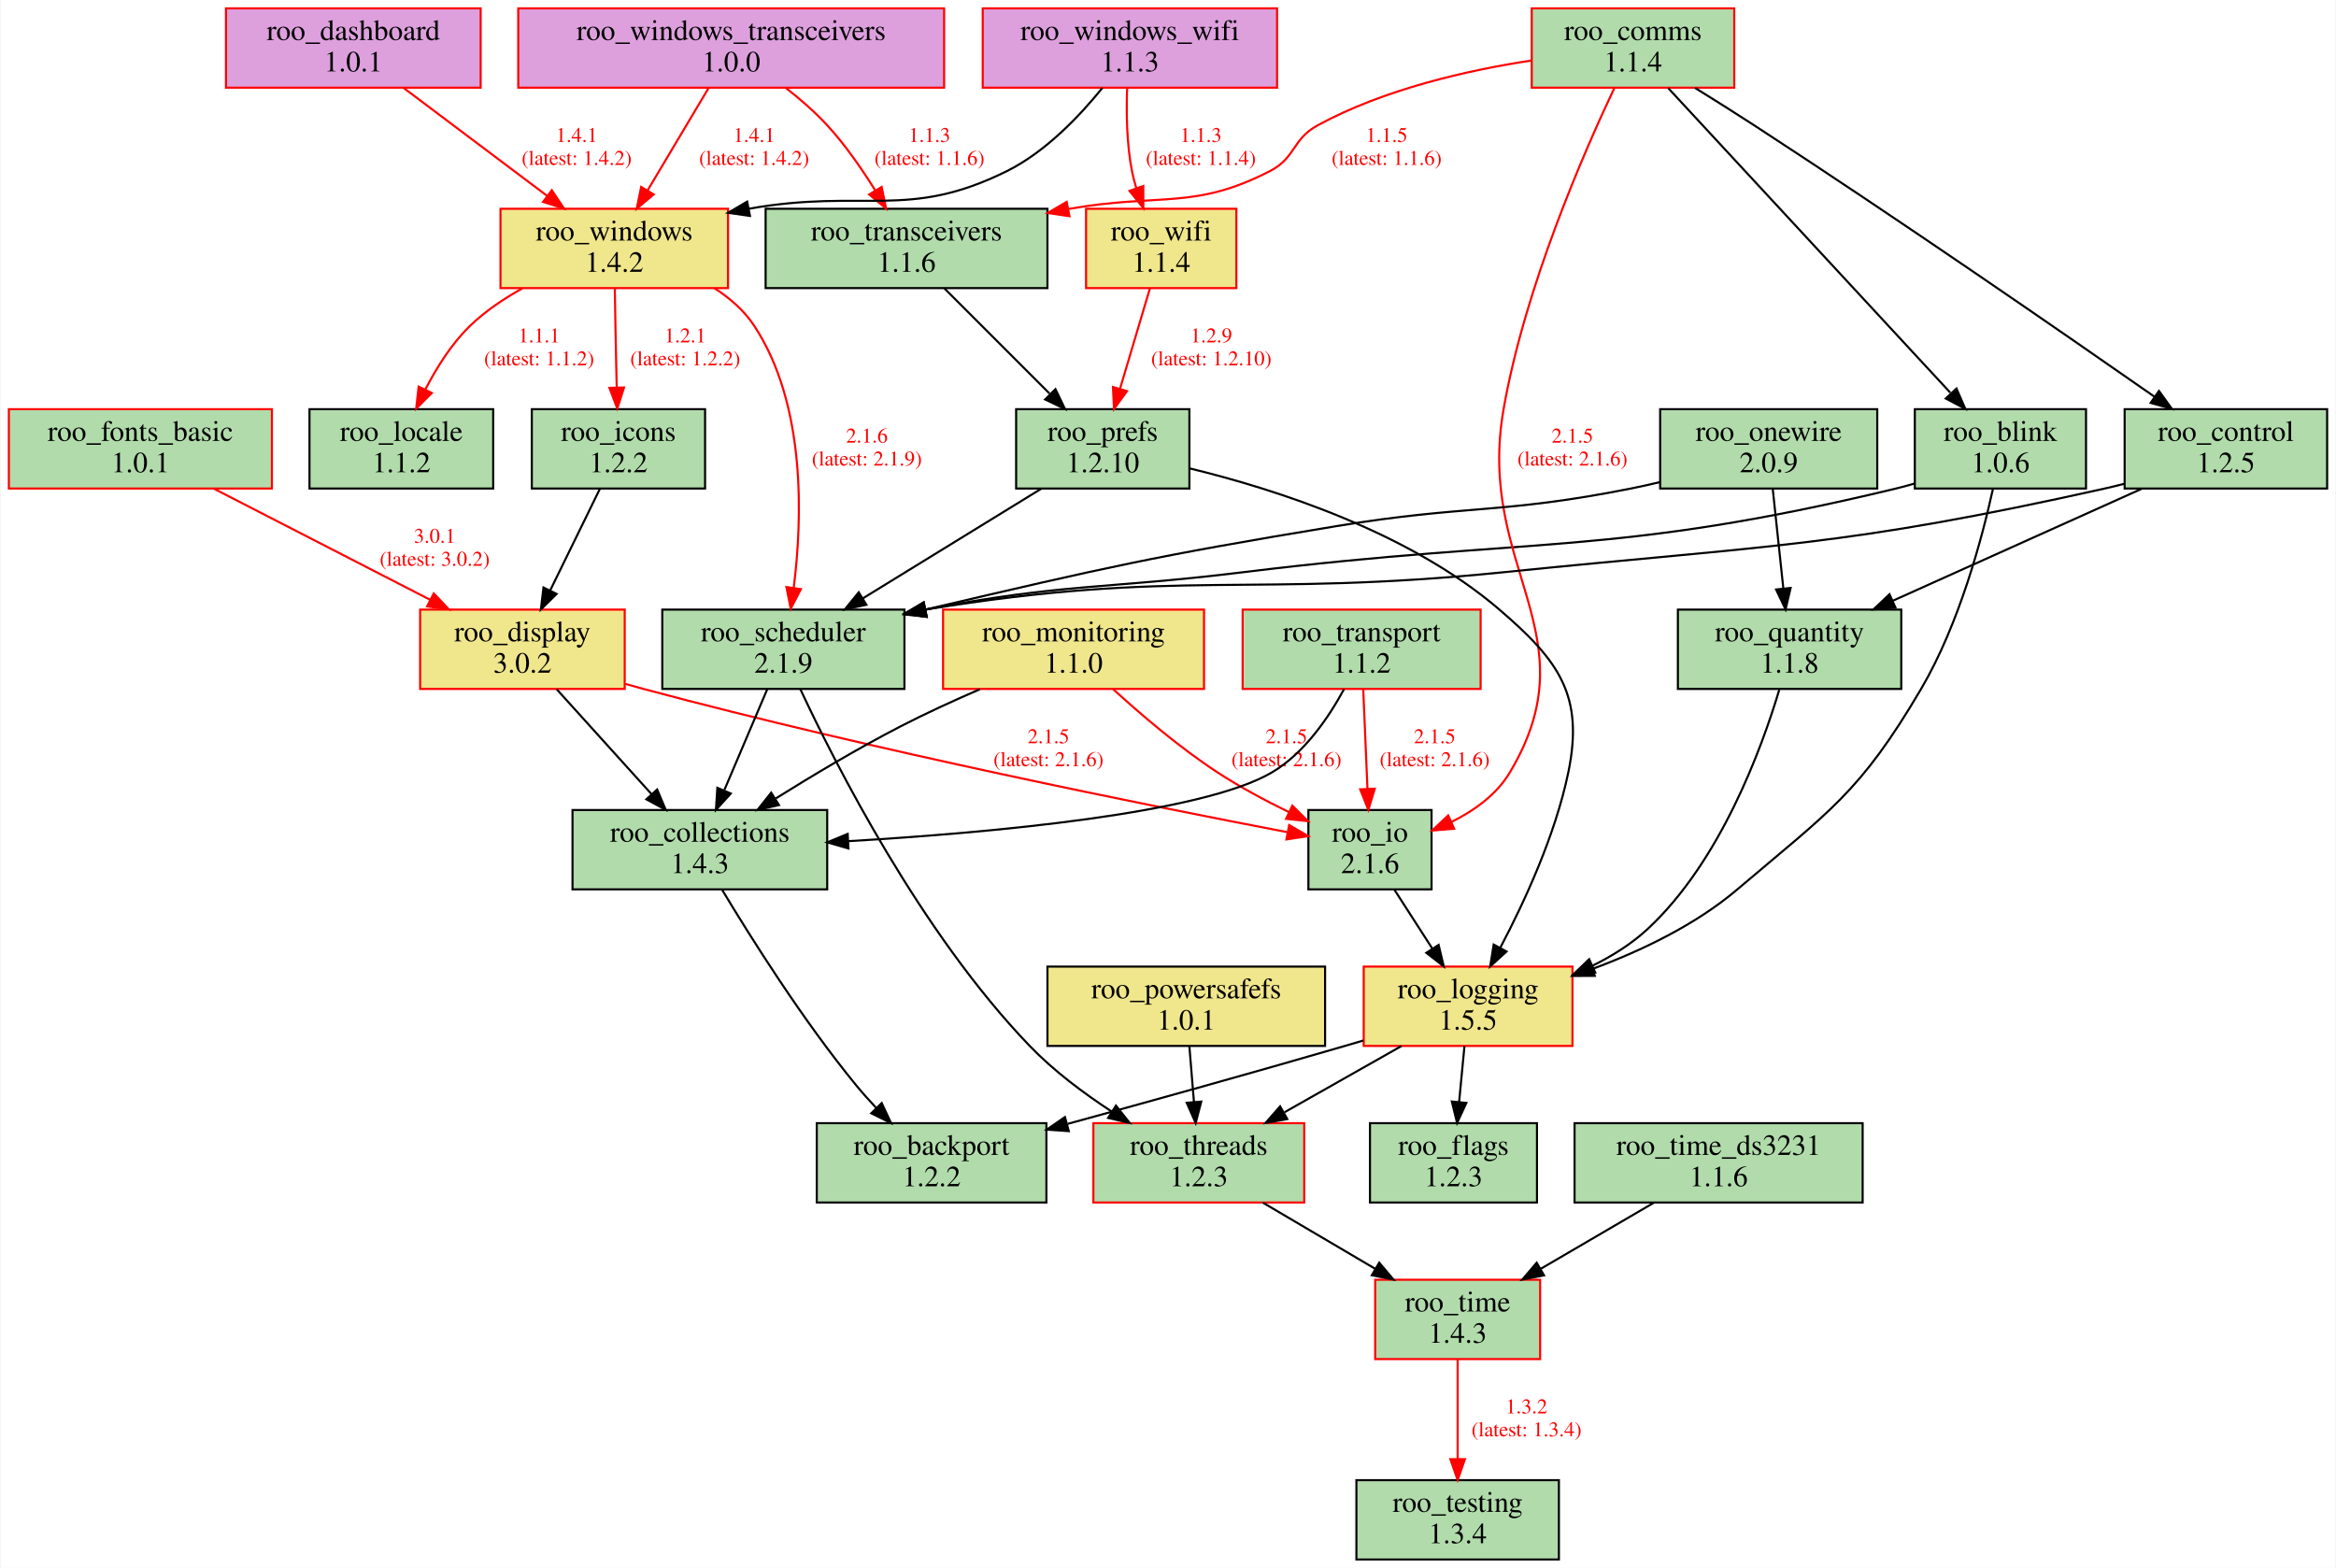
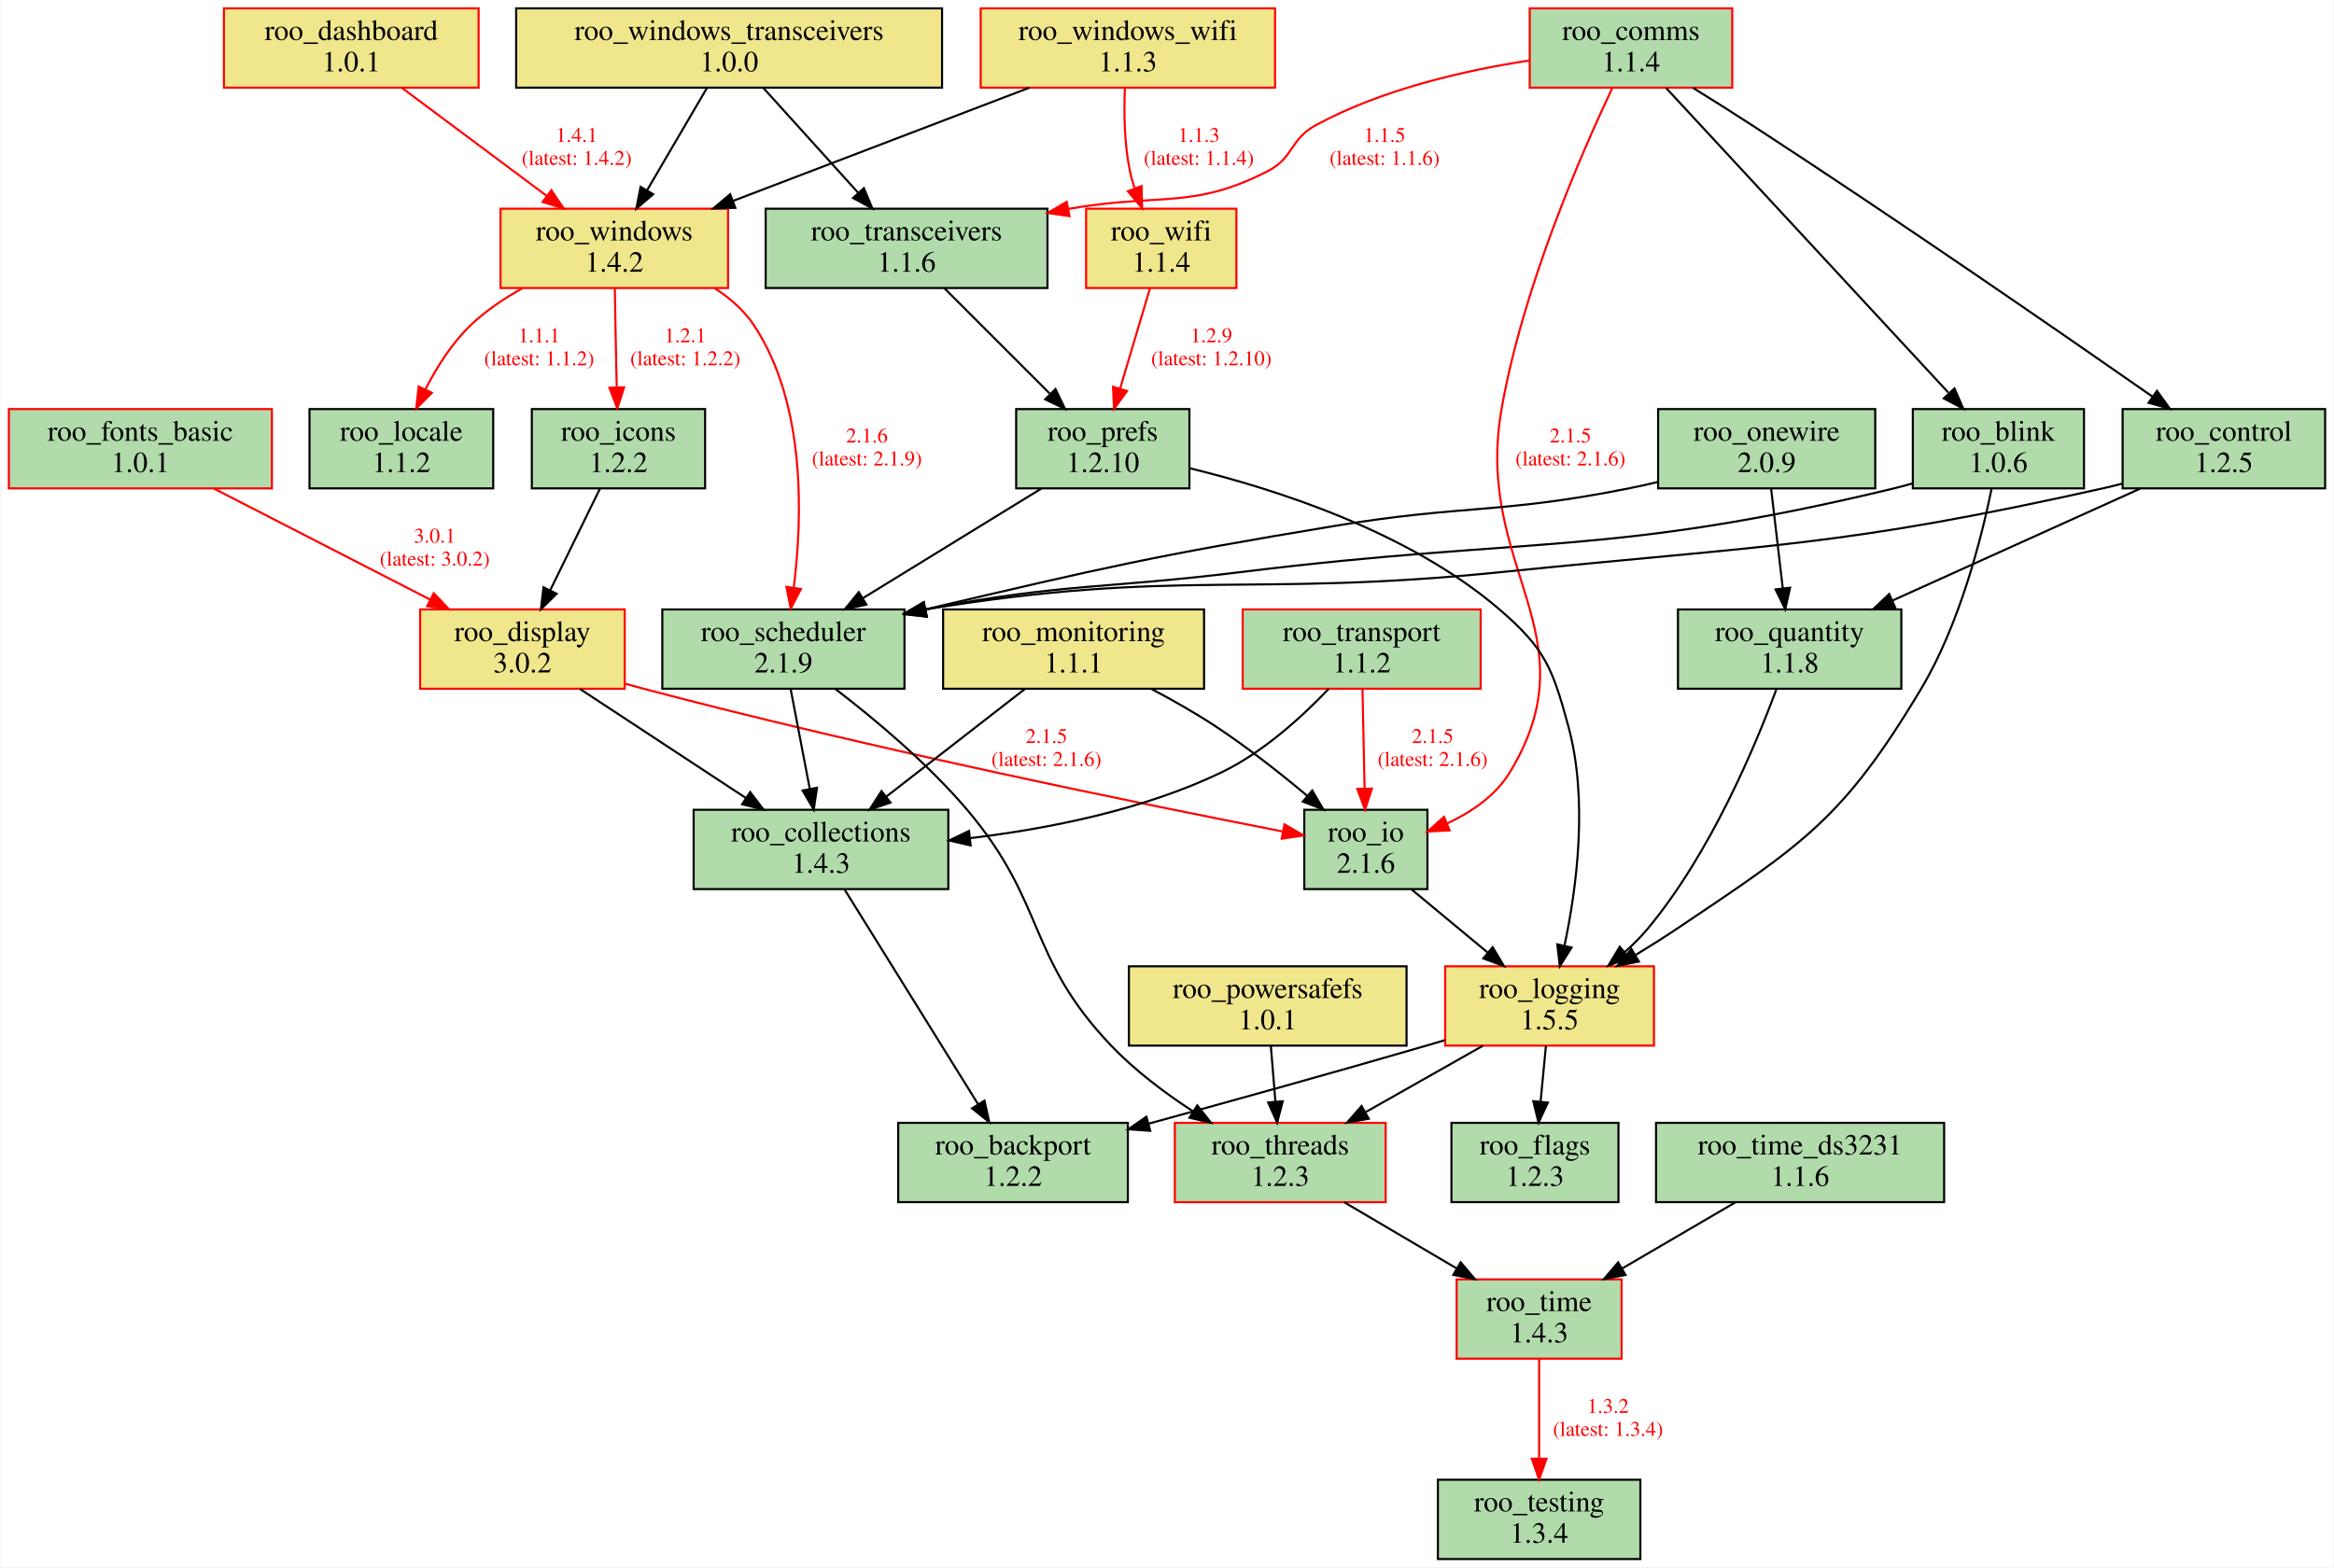
- <svg xmlns="http://www.w3.org/2000/svg" width="1119pt" height="751pt" viewBox="0.00 0.00 1118.50 751.00">
+ <svg xmlns="http://www.w3.org/2000/svg" width="1118pt" height="751pt" viewBox="0.00 0.00 1117.50 751.00">
  <g id="graph0" class="graph" transform="scale(1 1) rotate(0) translate(4 747)">
-     <polygon fill="white" stroke="transparent" points="-4,4 -4,-747 1114.5,-747 1114.5,4 -4,4" />
+     <polygon fill="white" stroke="transparent" points="-4,4 -4,-747 1113.5,-747 1113.5,4 -4,4" />
    <g id="node1" class="node">
-       <polygon fill="#b1dbab" stroke="black" points="497,-209 387,-209 387,-171 497,-171 497,-209" />
-       <text text-anchor="middle" x="442" y="-193.8" font-family="Times,serif" font-size="14.00">roo_backport</text>
-       <text text-anchor="middle" x="442" y="-178.8" font-family="Times,serif" font-size="14.00">1.2.2</text>
+       <polygon fill="#b1dbab" stroke="black" points="536,-209 426,-209 426,-171 536,-171 536,-209" />
+       <text text-anchor="middle" x="481" y="-193.8" font-family="Times,serif" font-size="14.00">roo_backport</text>
+       <text text-anchor="middle" x="481" y="-178.8" font-family="Times,serif" font-size="14.00">1.2.2</text>
    </g>
    <g id="node2" class="node">
-       <polygon fill="#b1dbab" stroke="black" points="995,-551 913,-551 913,-513 995,-513 995,-551" />
-       <text text-anchor="middle" x="954" y="-535.8" font-family="Times,serif" font-size="14.00">roo_blink</text>
-       <text text-anchor="middle" x="954" y="-520.8" font-family="Times,serif" font-size="14.00">1.0.6</text>
+       <polygon fill="#b1dbab" stroke="black" points="994,-551 912,-551 912,-513 994,-513 994,-551" />
+       <text text-anchor="middle" x="953" y="-535.8" font-family="Times,serif" font-size="14.00">roo_blink</text>
+       <text text-anchor="middle" x="953" y="-520.8" font-family="Times,serif" font-size="14.00">1.0.6</text>
    </g>
    <g id="node13" class="node">
-       <polygon fill="khaki" stroke="red" points="749,-284 649,-284 649,-246 749,-246 749,-284" />
-       <text text-anchor="middle" x="699" y="-268.8" font-family="Times,serif" font-size="14.00">roo_logging</text>
-       <text text-anchor="middle" x="699" y="-253.8" font-family="Times,serif" font-size="14.00">1.5.5</text>
+       <polygon fill="khaki" stroke="red" points="788,-284 688,-284 688,-246 788,-246 788,-284" />
+       <text text-anchor="middle" x="738" y="-268.8" font-family="Times,serif" font-size="14.00">roo_logging</text>
+       <text text-anchor="middle" x="738" y="-253.8" font-family="Times,serif" font-size="14.00">1.5.5</text>
    </g>
    <g id="edge1" class="edge">
-       <path fill="none" stroke="black" d="M950.38,-512.63C945.22,-489.23 934.3,-448.11 916,-417 886.65,-367.11 872.1,-358.48 828,-321 808.03,-304.02 782.04,-291.6 758.62,-282.9" />
-       <polygon fill="black" stroke="black" points="759.71,-279.57 749.11,-279.51 757.36,-286.17 759.71,-279.57" />
+       <path fill="none" stroke="black" d="M949.76,-512.97C945,-489.57 934.58,-448.07 916,-417 878.58,-354.42 859.53,-342.66 799,-302 792.75,-297.8 786.01,-293.56 779.36,-289.52" />
+       <polygon fill="black" stroke="black" points="780.79,-286.3 770.41,-284.18 777.2,-292.31 780.79,-286.3" />
    </g>
    <g id="node19" class="node">
      <polygon fill="#b1dbab" stroke="black" points="429,-455 313,-455 313,-417 429,-417 429,-455" />
      <text text-anchor="middle" x="371" y="-439.8" font-family="Times,serif" font-size="14.00">roo_scheduler</text>
      <text text-anchor="middle" x="371" y="-424.8" font-family="Times,serif" font-size="14.00">2.1.9</text>
    </g>
    <g id="edge2" class="edge">
-       <path fill="none" stroke="black" d="M912.74,-515.36C909.8,-514.49 906.87,-513.69 904,-513 768.09,-480.24 730.76,-490.06 592,-473 524.04,-464.65 506.26,-467.79 439,-455 438.9,-454.98 438.8,-454.96 438.7,-454.94" />
+       <path fill="none" stroke="black" d="M911.74,-515.36C908.8,-514.49 905.87,-513.69 903,-513 767.09,-480.24 729.75,-490.11 591,-473 523.48,-464.67 505.82,-467.74 439,-455 438.9,-454.98 438.8,-454.96 438.7,-454.94" />
      <polygon fill="black" stroke="black" points="439.62,-451.56 429.11,-452.96 438.2,-458.41 439.62,-451.56" />
    </g>
    <g id="node3" class="node">
-       <polygon fill="#b1dbab" stroke="black" points="392,-359 270,-359 270,-321 392,-321 392,-359" />
-       <text text-anchor="middle" x="331" y="-343.8" font-family="Times,serif" font-size="14.00">roo_collections</text>
-       <text text-anchor="middle" x="331" y="-328.8" font-family="Times,serif" font-size="14.00">1.4.3</text>
+       <polygon fill="#b1dbab" stroke="black" points="450,-359 328,-359 328,-321 450,-321 450,-359" />
+       <text text-anchor="middle" x="389" y="-343.8" font-family="Times,serif" font-size="14.00">roo_collections</text>
+       <text text-anchor="middle" x="389" y="-328.8" font-family="Times,serif" font-size="14.00">1.4.3</text>
    </g>
    <g id="edge3" class="edge">
-       <path fill="none" stroke="black" d="M341.67,-320.78C355.38,-297.97 380.45,-258.1 406,-227 408.92,-223.45 412.14,-219.85 415.42,-216.38" />
-       <polygon fill="black" stroke="black" points="418.11,-218.63 422.59,-209.03 413.1,-213.74 418.11,-218.63" />
+       <path fill="none" stroke="black" d="M400.28,-320.85C416.28,-295.11 445.69,-247.81 464.24,-217.96" />
+       <polygon fill="black" stroke="black" points="467.32,-219.64 469.63,-209.3 461.37,-215.94 467.32,-219.64" />
    </g>
    <g id="node4" class="node">
-       <polygon fill="#b1dbab" stroke="red" points="826.5,-743 729.5,-743 729.5,-705 826.5,-705 826.5,-743" />
-       <text text-anchor="middle" x="778" y="-727.8" font-family="Times,serif" font-size="14.00">roo_comms</text>
-       <text text-anchor="middle" x="778" y="-712.8" font-family="Times,serif" font-size="14.00">1.1.4</text>
+       <polygon fill="#b1dbab" stroke="red" points="825.5,-743 728.5,-743 728.5,-705 825.5,-705 825.5,-743" />
+       <text text-anchor="middle" x="777" y="-727.8" font-family="Times,serif" font-size="14.00">roo_comms</text>
+       <text text-anchor="middle" x="777" y="-712.8" font-family="Times,serif" font-size="14.00">1.1.4</text>
    </g>
    <g id="edge4" class="edge">
-       <path fill="none" stroke="black" d="M794.88,-704.78C826.28,-670.88 893.79,-598 929.96,-558.95" />
-       <polygon fill="black" stroke="black" points="932.95,-560.88 937.18,-551.16 927.81,-556.12 932.95,-560.88" />
+       <path fill="none" stroke="black" d="M793.88,-704.78C825.28,-670.88 892.79,-598 928.96,-558.95" />
+       <polygon fill="black" stroke="black" points="931.95,-560.88 936.18,-551.16 926.81,-556.12 931.95,-560.88" />
    </g>
    <g id="node5" class="node">
-       <polygon fill="#b1dbab" stroke="black" points="1110.5,-551 1013.5,-551 1013.5,-513 1110.5,-513 1110.5,-551" />
-       <text text-anchor="middle" x="1062" y="-535.8" font-family="Times,serif" font-size="14.00">roo_control</text>
-       <text text-anchor="middle" x="1062" y="-520.8" font-family="Times,serif" font-size="14.00">1.2.5</text>
+       <polygon fill="#b1dbab" stroke="black" points="1109.5,-551 1012.5,-551 1012.5,-513 1109.5,-513 1109.5,-551" />
+       <text text-anchor="middle" x="1061" y="-535.8" font-family="Times,serif" font-size="14.00">roo_control</text>
+       <text text-anchor="middle" x="1061" y="-520.8" font-family="Times,serif" font-size="14.00">1.2.5</text>
    </g>
    <g id="edge5" class="edge">
-       <path fill="none" stroke="black" d="M807.66,-704.93C816.8,-699.27 826.86,-692.95 836,-687 904.84,-642.21 983.83,-587.64 1027.82,-556.96" />
-       <polygon fill="black" stroke="black" points="1029.95,-559.74 1036.14,-551.15 1025.94,-554 1029.95,-559.74" />
+       <path fill="none" stroke="black" d="M806.66,-704.93C815.8,-699.27 825.86,-692.95 835,-687 903.84,-642.21 982.83,-587.64 1026.82,-556.96" />
+       <polygon fill="black" stroke="black" points="1028.95,-559.74 1035.14,-551.15 1024.94,-554 1028.95,-559.74" />
    </g>
    <g id="node11" class="node">
-       <polygon fill="#b1dbab" stroke="black" points="681.5,-359 622.5,-359 622.5,-321 681.5,-321 681.5,-359" />
-       <text text-anchor="middle" x="652" y="-343.8" font-family="Times,serif" font-size="14.00">roo_io</text>
-       <text text-anchor="middle" x="652" y="-328.8" font-family="Times,serif" font-size="14.00">2.1.6</text>
+       <polygon fill="#b1dbab" stroke="black" points="679.5,-359 620.5,-359 620.5,-321 679.5,-321 679.5,-359" />
+       <text text-anchor="middle" x="650" y="-343.8" font-family="Times,serif" font-size="14.00">roo_io</text>
+       <text text-anchor="middle" x="650" y="-328.8" font-family="Times,serif" font-size="14.00">2.1.6</text>
    </g>
    <g id="edge6" class="edge">
-       <path fill="none" stroke="red" d="M769.14,-704.99C754.59,-674.3 726.22,-609.47 716,-551 702.69,-474.81 758.69,-443.38 719,-377 712.65,-366.37 701.96,-358.7 690.97,-353.25" />
-       <polygon fill="red" stroke="red" points="692.31,-350.02 681.75,-349.17 689.48,-356.42 692.31,-350.02" />
-       <text text-anchor="middle" x="749" y="-535" font-family="Times,serif" font-size="10.00" fill="red">2.1.5</text>
-       <text text-anchor="middle" x="749" y="-524" font-family="Times,serif" font-size="10.00" fill="red">(latest: 2.1.6)</text>
+       <path fill="none" stroke="red" d="M768.14,-704.99C753.59,-674.3 725.22,-609.47 715,-551 701.69,-474.8 759.1,-443.15 719,-377 712.2,-365.79 700.64,-357.9 688.91,-352.43" />
+       <polygon fill="red" stroke="red" points="690.12,-349.15 679.54,-348.55 687.44,-355.61 690.12,-349.15" />
+       <text text-anchor="middle" x="748" y="-535" font-family="Times,serif" font-size="10.00" fill="red">2.1.5</text>
+       <text text-anchor="middle" x="748" y="-524" font-family="Times,serif" font-size="10.00" fill="red">(latest: 2.1.6)</text>
    </g>
    <g id="node24" class="node">
      <polygon fill="#b1dbab" stroke="black" points="497.5,-647 362.5,-647 362.5,-609 497.5,-609 497.5,-647" />
      <text text-anchor="middle" x="430" y="-631.8" font-family="Times,serif" font-size="14.00">roo_transceivers</text>
      <text text-anchor="middle" x="430" y="-616.8" font-family="Times,serif" font-size="14.00">1.1.6</text>
    </g>
    <g id="edge7" class="edge">
-       <path fill="none" stroke="red" d="M729.41,-718.03C698.6,-713.32 658.72,-704.27 627,-687 614.58,-680.24 616.59,-671.45 604,-665 567.57,-646.34 552.02,-654.67 507.52,-646.9" />
-       <polygon fill="red" stroke="red" points="508.05,-643.44 497.57,-644.98 506.72,-650.31 508.05,-643.44" />
-       <text text-anchor="middle" x="660" y="-679" font-family="Times,serif" font-size="10.00" fill="red">1.1.5</text>
-       <text text-anchor="middle" x="660" y="-668" font-family="Times,serif" font-size="10.00" fill="red">(latest: 1.1.6)</text>
+       <path fill="none" stroke="red" d="M728.41,-718.03C697.6,-713.32 657.72,-704.27 626,-687 613.58,-680.24 615.58,-671.46 603,-665 566.95,-646.49 551.56,-654.65 507.44,-646.89" />
+       <polygon fill="red" stroke="red" points="508.05,-643.44 497.57,-644.97 506.72,-650.31 508.05,-643.44" />
+       <text text-anchor="middle" x="659" y="-679" font-family="Times,serif" font-size="10.00" fill="red">1.1.5</text>
+       <text text-anchor="middle" x="659" y="-668" font-family="Times,serif" font-size="10.00" fill="red">(latest: 1.1.6)</text>
    </g>
    <g id="node18" class="node">
      <polygon fill="#b1dbab" stroke="black" points="906.5,-455 799.5,-455 799.5,-417 906.5,-417 906.5,-455" />
      <text text-anchor="middle" x="853" y="-439.8" font-family="Times,serif" font-size="14.00">roo_quantity</text>
      <text text-anchor="middle" x="853" y="-424.8" font-family="Times,serif" font-size="14.00">1.1.8</text>
    </g>
    <g id="edge8" class="edge">
-       <path fill="none" stroke="black" d="M1021.7,-512.88C987.73,-497.6 938.98,-475.67 902.61,-459.31" />
-       <polygon fill="black" stroke="black" points="903.73,-455.98 893.17,-455.07 900.86,-462.36 903.73,-455.98" />
+       <path fill="none" stroke="black" d="M1020.9,-512.88C987.08,-497.6 938.56,-475.67 902.37,-459.31" />
+       <polygon fill="black" stroke="black" points="903.54,-456 892.98,-455.07 900.65,-462.38 903.54,-456" />
    </g>
    <g id="edge9" class="edge">
-       <path fill="none" stroke="black" d="M1013.42,-515.3C1010.25,-514.46 1007.09,-513.69 1004,-513 878.31,-484.93 845.12,-486.06 717,-473 593.82,-460.45 561.2,-474.94 439,-455 438.9,-454.98 438.8,-454.97 438.69,-454.95" />
+       <path fill="none" stroke="black" d="M1012.42,-515.3C1009.25,-514.46 1006.09,-513.69 1003,-513 877.31,-484.93 844.12,-486.07 716,-473 593.27,-460.48 560.76,-474.88 439,-455 438.9,-454.98 438.8,-454.97 438.69,-454.95" />
      <polygon fill="black" stroke="black" points="439.55,-451.55 429.08,-453.17 438.27,-458.43 439.55,-451.55" />
    </g>
    <g id="node6" class="node">
-       <polygon fill="plum" stroke="red" points="226,-743 104,-743 104,-705 226,-705 226,-743" />
-       <text text-anchor="middle" x="165" y="-727.8" font-family="Times,serif" font-size="14.00">roo_dashboard</text>
-       <text text-anchor="middle" x="165" y="-712.8" font-family="Times,serif" font-size="14.00">1.0.1</text>
+       <polygon fill="khaki" stroke="red" points="225,-743 103,-743 103,-705 225,-705 225,-743" />
+       <text text-anchor="middle" x="164" y="-727.8" font-family="Times,serif" font-size="14.00">roo_dashboard</text>
+       <text text-anchor="middle" x="164" y="-712.8" font-family="Times,serif" font-size="14.00">1.0.1</text>
    </g>
    <g id="node27" class="node">
      <polygon fill="khaki" stroke="red" points="344.5,-647 235.5,-647 235.5,-609 344.5,-609 344.5,-647" />
      <text text-anchor="middle" x="290" y="-631.8" font-family="Times,serif" font-size="14.00">roo_windows</text>
      <text text-anchor="middle" x="290" y="-616.8" font-family="Times,serif" font-size="14.00">1.4.2</text>
    </g>
    <g id="edge10" class="edge">
-       <path fill="none" stroke="red" d="M189.1,-704.88C208.64,-690.18 236.36,-669.34 257.8,-653.21" />
-       <polygon fill="red" stroke="red" points="260.08,-655.88 265.97,-647.07 255.88,-650.28 260.08,-655.88" />
+       <path fill="none" stroke="red" d="M188.29,-704.88C207.99,-690.18 235.93,-669.34 257.54,-653.21" />
+       <polygon fill="red" stroke="red" points="259.86,-655.85 265.78,-647.07 255.67,-650.24 259.86,-655.85" />
      <text text-anchor="middle" x="272" y="-679" font-family="Times,serif" font-size="10.00" fill="red">1.4.1</text>
      <text text-anchor="middle" x="272" y="-668" font-family="Times,serif" font-size="10.00" fill="red">(latest: 1.4.2)</text>
    </g>
    <g id="node7" class="node">
      <polygon fill="khaki" stroke="red" points="295,-455 197,-455 197,-417 295,-417 295,-455" />
      <text text-anchor="middle" x="246" y="-439.8" font-family="Times,serif" font-size="14.00">roo_display</text>
      <text text-anchor="middle" x="246" y="-424.8" font-family="Times,serif" font-size="14.00">3.0.2</text>
    </g>
    <g id="edge11" class="edge">
-       <path fill="none" stroke="black" d="M262.39,-416.88C275.32,-402.57 293.53,-382.44 307.93,-366.51" />
-       <polygon fill="black" stroke="black" points="310.55,-368.83 314.66,-359.07 305.36,-364.14 310.55,-368.83" />
+       <path fill="none" stroke="black" d="M273.57,-416.88C296.22,-401.99 328.48,-380.78 353.14,-364.57" />
+       <polygon fill="black" stroke="black" points="355.08,-367.49 361.51,-359.07 351.23,-361.64 355.08,-367.49" />
    </g>
    <g id="edge12" class="edge">
-       <path fill="none" stroke="red" d="M295.28,-419.42C298.23,-418.58 301.15,-417.76 304,-417 414.63,-387.38 547.31,-360.84 612.25,-348.43" />
-       <polygon fill="red" stroke="red" points="613.28,-351.8 622.45,-346.49 611.97,-344.92 613.28,-351.8" />
-       <text text-anchor="middle" x="498" y="-391" font-family="Times,serif" font-size="10.00" fill="red">2.1.5</text>
-       <text text-anchor="middle" x="498" y="-380" font-family="Times,serif" font-size="10.00" fill="red">(latest: 2.1.6)</text>
+       <path fill="none" stroke="red" d="M295.28,-419.4C298.22,-418.56 301.15,-417.75 304,-417 413.83,-387.95 545.3,-361.25 610.01,-348.64" />
+       <polygon fill="red" stroke="red" points="611.03,-352.01 620.18,-346.67 609.69,-345.14 611.03,-352.01" />
+       <text text-anchor="middle" x="497" y="-391" font-family="Times,serif" font-size="10.00" fill="red">2.1.5</text>
+       <text text-anchor="middle" x="497" y="-380" font-family="Times,serif" font-size="10.00" fill="red">(latest: 2.1.6)</text>
    </g>
    <g id="node8" class="node">
-       <polygon fill="#b1dbab" stroke="black" points="732,-209 652,-209 652,-171 732,-171 732,-209" />
-       <text text-anchor="middle" x="692" y="-193.8" font-family="Times,serif" font-size="14.00">roo_flags</text>
-       <text text-anchor="middle" x="692" y="-178.8" font-family="Times,serif" font-size="14.00">1.2.3</text>
+       <polygon fill="#b1dbab" stroke="black" points="771,-209 691,-209 691,-171 771,-171 771,-209" />
+       <text text-anchor="middle" x="731" y="-193.8" font-family="Times,serif" font-size="14.00">roo_flags</text>
+       <text text-anchor="middle" x="731" y="-178.8" font-family="Times,serif" font-size="14.00">1.2.3</text>
    </g>
    <g id="node9" class="node">
      <polygon fill="#b1dbab" stroke="red" points="126,-551 0,-551 0,-513 126,-513 126,-551" />
      <text text-anchor="middle" x="63" y="-535.8" font-family="Times,serif" font-size="14.00">roo_fonts_basic</text>
      <text text-anchor="middle" x="63" y="-520.8" font-family="Times,serif" font-size="14.00">1.0.1</text>
    </g>
    <g id="edge13" class="edge">
      <path fill="none" stroke="red" d="M98.28,-512.88C127.78,-497.73 169.99,-476.04 201.75,-459.73" />
      <polygon fill="red" stroke="red" points="203.53,-462.75 210.82,-455.07 200.33,-456.52 203.53,-462.75" />
      <text text-anchor="middle" x="204" y="-487" font-family="Times,serif" font-size="10.00" fill="red">3.0.1</text>
      <text text-anchor="middle" x="204" y="-476" font-family="Times,serif" font-size="10.00" fill="red">(latest: 3.0.2)</text>
    </g>
    <g id="node10" class="node">
      <polygon fill="#b1dbab" stroke="black" points="333.5,-551 250.5,-551 250.5,-513 333.5,-513 333.5,-551" />
      <text text-anchor="middle" x="292" y="-535.8" font-family="Times,serif" font-size="14.00">roo_icons</text>
      <text text-anchor="middle" x="292" y="-520.8" font-family="Times,serif" font-size="14.00">1.2.2</text>
    </g>
    <g id="edge14" class="edge">
      <path fill="none" stroke="black" d="M283.13,-512.88C276.39,-499.09 266.99,-479.9 259.34,-464.26" />
      <polygon fill="black" stroke="black" points="262.38,-462.51 254.84,-455.07 256.09,-465.59 262.38,-462.51" />
    </g>
    <g id="edge15" class="edge">
-       <path fill="none" stroke="black" d="M663.62,-320.96C669.1,-312.44 675.75,-302.12 681.8,-292.72" />
-       <polygon fill="black" stroke="black" points="684.88,-294.39 687.35,-284.09 679,-290.6 684.88,-294.39" />
+       <path fill="none" stroke="black" d="M671.75,-320.96C682.75,-311.83 696.27,-300.62 708.22,-290.7" />
+       <polygon fill="black" stroke="black" points="710.73,-293.17 716.19,-284.09 706.26,-287.78 710.73,-293.17" />
    </g>
    <g id="node12" class="node">
      <polygon fill="#b1dbab" stroke="black" points="232,-551 144,-551 144,-513 232,-513 232,-551" />
      <text text-anchor="middle" x="188" y="-535.8" font-family="Times,serif" font-size="14.00">roo_locale</text>
      <text text-anchor="middle" x="188" y="-520.8" font-family="Times,serif" font-size="14.00">1.1.2</text>
    </g>
    <g id="edge16" class="edge">
-       <path fill="none" stroke="black" d="M648.81,-248.6C645.83,-247.71 642.88,-246.84 640,-246 595.82,-233.13 545.9,-219.27 507.24,-208.68" />
-       <polygon fill="black" stroke="black" points="507.73,-205.18 497.16,-205.92 505.88,-211.93 507.73,-205.18" />
+       <path fill="none" stroke="black" d="M687.81,-248.6C684.83,-247.71 681.88,-246.84 679,-246 634.82,-233.13 584.9,-219.27 546.24,-208.68" />
+       <polygon fill="black" stroke="black" points="546.73,-205.18 536.16,-205.92 544.88,-211.93 546.73,-205.18" />
    </g>
    <g id="edge17" class="edge">
-       <path fill="none" stroke="black" d="M697.27,-245.96C696.5,-237.88 695.56,-228.18 694.7,-219.18" />
-       <polygon fill="black" stroke="black" points="698.17,-218.71 693.73,-209.09 691.21,-219.38 698.17,-218.71" />
+       <path fill="none" stroke="black" d="M736.27,-245.96C735.5,-237.88 734.56,-228.18 733.7,-219.18" />
+       <polygon fill="black" stroke="black" points="737.17,-218.71 732.73,-209.09 730.21,-219.38 737.17,-218.71" />
    </g>
    <g id="node21" class="node">
-       <polygon fill="#b1dbab" stroke="red" points="620.5,-209 519.5,-209 519.5,-171 620.5,-171 620.5,-209" />
-       <text text-anchor="middle" x="570" y="-193.8" font-family="Times,serif" font-size="14.00">roo_threads</text>
-       <text text-anchor="middle" x="570" y="-178.8" font-family="Times,serif" font-size="14.00">1.2.3</text>
+       <polygon fill="#b1dbab" stroke="red" points="659.5,-209 558.5,-209 558.5,-171 659.5,-171 659.5,-209" />
+       <text text-anchor="middle" x="609" y="-193.8" font-family="Times,serif" font-size="14.00">roo_threads</text>
+       <text text-anchor="middle" x="609" y="-178.8" font-family="Times,serif" font-size="14.00">1.2.3</text>
    </g>
    <g id="edge18" class="edge">
-       <path fill="none" stroke="black" d="M667.11,-245.96C650.21,-236.39 629.26,-224.53 611.14,-214.28" />
-       <polygon fill="black" stroke="black" points="612.39,-210.97 601.97,-209.09 608.95,-217.06 612.39,-210.97" />
+       <path fill="none" stroke="black" d="M706.11,-245.96C689.21,-236.39 668.26,-224.53 650.14,-214.28" />
+       <polygon fill="black" stroke="black" points="651.39,-210.97 640.97,-209.09 647.95,-217.06 651.39,-210.97" />
    </g>
    <g id="node14" class="node">
-       <polygon fill="khaki" stroke="red" points="572.5,-455 447.5,-455 447.5,-417 572.5,-417 572.5,-455" />
+       <polygon fill="khaki" stroke="black" points="572.5,-455 447.5,-455 447.5,-417 572.5,-417 572.5,-455" />
      <text text-anchor="middle" x="510" y="-439.8" font-family="Times,serif" font-size="14.00">roo_monitoring</text>
-       <text text-anchor="middle" x="510" y="-424.8" font-family="Times,serif" font-size="14.00">1.1.0</text>
+       <text text-anchor="middle" x="510" y="-424.8" font-family="Times,serif" font-size="14.00">1.1.1</text>
    </g>
    <g id="edge19" class="edge">
-       <path fill="none" stroke="black" d="M465.12,-416.84C452.62,-411.43 439.14,-405.27 427,-399 406.81,-388.58 385.09,-375.62 367.42,-364.58" />
-       <polygon fill="black" stroke="black" points="368.9,-361.38 358.58,-359.02 365.17,-367.31 368.9,-361.38" />
+       <path fill="none" stroke="black" d="M486.67,-416.88C467.75,-402.18 440.92,-381.34 420.17,-365.21" />
+       <polygon fill="black" stroke="black" points="422.3,-362.44 412.26,-359.07 418.01,-367.97 422.3,-362.44" />
    </g>
    <g id="edge20" class="edge">
-       <path fill="none" stroke="red" d="M528.94,-416.92C542.28,-404.74 560.92,-388.81 579,-377 589.63,-370.06 601.79,-363.55 613.1,-358.04" />
-       <polygon fill="red" stroke="red" points="614.81,-361.1 622.34,-353.65 611.81,-354.77 614.81,-361.1" />
-       <text text-anchor="middle" x="612" y="-391" font-family="Times,serif" font-size="10.00" fill="red">2.1.5</text>
-       <text text-anchor="middle" x="612" y="-380" font-family="Times,serif" font-size="10.00" fill="red">(latest: 2.1.6)</text>
+       <path fill="none" stroke="black" d="M547.44,-416.82C557.58,-411.46 568.41,-405.32 578,-399 593.21,-388.98 609.08,-376.45 622.03,-365.6" />
+       <polygon fill="black" stroke="black" points="624.33,-368.24 629.69,-359.1 619.81,-362.91 624.33,-368.24" />
    </g>
    <g id="node15" class="node">
-       <polygon fill="#b1dbab" stroke="black" points="895,-551 791,-551 791,-513 895,-513 895,-551" />
-       <text text-anchor="middle" x="843" y="-535.8" font-family="Times,serif" font-size="14.00">roo_onewire</text>
-       <text text-anchor="middle" x="843" y="-520.8" font-family="Times,serif" font-size="14.00">2.0.9</text>
+       <polygon fill="#b1dbab" stroke="black" points="894,-551 790,-551 790,-513 894,-513 894,-551" />
+       <text text-anchor="middle" x="842" y="-535.8" font-family="Times,serif" font-size="14.00">roo_onewire</text>
+       <text text-anchor="middle" x="842" y="-520.8" font-family="Times,serif" font-size="14.00">2.0.9</text>
    </g>
    <g id="edge22" class="edge">
-       <path fill="none" stroke="black" d="M844.93,-512.88C846.37,-499.35 848.36,-480.62 850.01,-465.15" />
-       <polygon fill="black" stroke="black" points="853.5,-465.38 851.08,-455.07 846.54,-464.64 853.5,-465.38" />
+       <path fill="none" stroke="black" d="M844.12,-512.88C845.7,-499.35 847.9,-480.62 849.71,-465.15" />
+       <polygon fill="black" stroke="black" points="853.2,-465.41 850.89,-455.07 846.25,-464.59 853.2,-465.41" />
    </g>
    <g id="edge21" class="edge">
-       <path fill="none" stroke="black" d="M790.92,-516.08C786.23,-514.95 781.54,-513.9 777,-513 715.04,-500.66 698.33,-505.29 636,-495 547.85,-480.44 526,-475.33 439,-455 438.9,-454.98 438.8,-454.95 438.7,-454.93" />
-       <polygon fill="black" stroke="black" points="439.72,-451.58 429.18,-452.64 438.09,-458.38 439.72,-451.58" />
+       <path fill="none" stroke="black" d="M789.92,-516.08C785.23,-514.95 780.54,-513.9 776,-513 714.04,-500.66 697.33,-505.32 635,-495 547.29,-480.47 525.56,-475.27 439,-455 438.9,-454.98 438.8,-454.95 438.7,-454.93" />
+       <polygon fill="black" stroke="black" points="439.73,-451.58 429.18,-452.64 438.09,-458.38 439.73,-451.58" />
    </g>
    <g id="node16" class="node">
-       <polygon fill="khaki" stroke="black" points="630.5,-284 497.5,-284 497.5,-246 630.5,-246 630.5,-284" />
-       <text text-anchor="middle" x="564" y="-268.8" font-family="Times,serif" font-size="14.00">roo_powersafefs</text>
-       <text text-anchor="middle" x="564" y="-253.8" font-family="Times,serif" font-size="14.00">1.0.1</text>
+       <polygon fill="khaki" stroke="black" points="669.5,-284 536.5,-284 536.5,-246 669.5,-246 669.5,-284" />
+       <text text-anchor="middle" x="603" y="-268.8" font-family="Times,serif" font-size="14.00">roo_powersafefs</text>
+       <text text-anchor="middle" x="603" y="-253.8" font-family="Times,serif" font-size="14.00">1.0.1</text>
    </g>
    <g id="edge23" class="edge">
-       <path fill="none" stroke="black" d="M565.48,-245.96C566.15,-237.88 566.94,-228.18 567.68,-219.18" />
-       <polygon fill="black" stroke="black" points="571.18,-219.34 568.51,-209.09 564.21,-218.77 571.18,-219.34" />
+       <path fill="none" stroke="black" d="M604.48,-245.96C605.15,-237.88 605.94,-228.18 606.68,-219.18" />
+       <polygon fill="black" stroke="black" points="610.18,-219.34 607.51,-209.09 603.21,-218.77 610.18,-219.34" />
    </g>
    <g id="node17" class="node">
      <polygon fill="#b1dbab" stroke="black" points="565.5,-551 482.5,-551 482.5,-513 565.5,-513 565.5,-551" />
      <text text-anchor="middle" x="524" y="-535.8" font-family="Times,serif" font-size="14.00">roo_prefs</text>
      <text text-anchor="middle" x="524" y="-520.8" font-family="Times,serif" font-size="14.00">1.2.10</text>
    </g>
    <g id="edge24" class="edge">
-       <path fill="none" stroke="black" d="M565.53,-522.67C607.04,-512.58 670.74,-492.14 714,-455 742.56,-430.48 754.63,-413.86 747,-377 740.77,-346.91 725.98,-314.95 714.45,-293.09" />
-       <polygon fill="black" stroke="black" points="717.42,-291.22 709.58,-284.09 711.26,-294.55 717.42,-291.22" />
+       <path fill="none" stroke="black" d="M565.53,-522.67C607.04,-512.58 670.74,-492.14 714,-455 735.92,-436.18 739.4,-426.87 747,-399 756.62,-363.72 750.94,-321.32 745.17,-294.03" />
+       <polygon fill="black" stroke="black" points="748.53,-292.99 742.91,-284.01 741.7,-294.54 748.53,-292.99" />
    </g>
    <g id="edge25" class="edge">
      <path fill="none" stroke="black" d="M494.5,-512.88C470.16,-497.92 435.45,-476.6 409.03,-460.36" />
      <polygon fill="black" stroke="black" points="410.76,-457.32 400.41,-455.07 407.1,-463.29 410.76,-457.32" />
    </g>
    <g id="edge26" class="edge">
-       <path fill="none" stroke="black" d="M848.06,-416.59C839.6,-388.36 819.81,-334.26 785,-302 777.35,-294.91 768.11,-289.11 758.56,-284.4" />
-       <polygon fill="black" stroke="black" points="759.9,-281.17 749.34,-280.21 757,-287.54 759.9,-281.17" />
+       <path fill="none" stroke="black" d="M846.65,-416.73C836.6,-389.61 815.06,-338.05 785,-302 781.71,-298.05 777.92,-294.28 773.94,-290.75" />
+       <polygon fill="black" stroke="black" points="776.08,-287.99 766.14,-284.31 771.62,-293.38 776.08,-287.99" />
    </g>
    <g id="edge27" class="edge">
-       <path fill="none" stroke="black" d="M363.29,-416.88C357.48,-403.22 349.41,-384.26 342.79,-368.71" />
-       <polygon fill="black" stroke="black" points="345.82,-366.9 338.69,-359.07 339.38,-369.64 345.82,-366.9" />
+       <path fill="none" stroke="black" d="M374.47,-416.88C377.06,-403.35 380.65,-384.62 383.61,-369.15" />
+       <polygon fill="black" stroke="black" points="387.1,-369.55 385.54,-359.07 380.22,-368.23 387.1,-369.55" />
    </g>
    <g id="edge28" class="edge">
-       <path fill="none" stroke="black" d="M379.13,-416.9C395.82,-381.15 436.83,-300.21 489,-246 500.41,-234.14 514.77,-223.39 528.22,-214.6" />
-       <polygon fill="black" stroke="black" points="530.31,-217.42 536.89,-209.12 526.57,-211.51 530.31,-217.42" />
+       <path fill="none" stroke="black" d="M396,-416.82C414.71,-402.45 440.2,-381.17 459,-359 497.06,-314.12 487.41,-288.6 528,-246 539.35,-234.09 553.7,-223.32 567.15,-214.54" />
+       <polygon fill="black" stroke="black" points="569.24,-217.36 575.83,-209.06 565.5,-211.44 569.24,-217.36" />
    </g>
    <g id="node20" class="node">
-       <polygon fill="#b1dbab" stroke="black" points="742.5,-38 645.5,-38 645.5,0 742.5,0 742.5,-38" />
-       <text text-anchor="middle" x="694" y="-22.8" font-family="Times,serif" font-size="14.00">roo_testing</text>
-       <text text-anchor="middle" x="694" y="-7.8" font-family="Times,serif" font-size="14.00">1.3.4</text>
+       <polygon fill="#b1dbab" stroke="black" points="781.5,-38 684.5,-38 684.5,0 781.5,0 781.5,-38" />
+       <text text-anchor="middle" x="733" y="-22.8" font-family="Times,serif" font-size="14.00">roo_testing</text>
+       <text text-anchor="middle" x="733" y="-7.8" font-family="Times,serif" font-size="14.00">1.3.4</text>
    </g>
    <g id="node22" class="node">
-       <polygon fill="#b1dbab" stroke="red" points="733.5,-134 654.5,-134 654.5,-96 733.5,-96 733.5,-134" />
-       <text text-anchor="middle" x="694" y="-118.8" font-family="Times,serif" font-size="14.00">roo_time</text>
-       <text text-anchor="middle" x="694" y="-103.8" font-family="Times,serif" font-size="14.00">1.4.3</text>
+       <polygon fill="#b1dbab" stroke="red" points="772.5,-134 693.5,-134 693.5,-96 772.5,-96 772.5,-134" />
+       <text text-anchor="middle" x="733" y="-118.8" font-family="Times,serif" font-size="14.00">roo_time</text>
+       <text text-anchor="middle" x="733" y="-103.8" font-family="Times,serif" font-size="14.00">1.4.3</text>
    </g>
    <g id="edge29" class="edge">
-       <path fill="none" stroke="black" d="M600.65,-170.96C616.9,-161.39 637.04,-149.53 654.45,-139.28" />
-       <polygon fill="black" stroke="black" points="656.43,-142.18 663.27,-134.09 652.88,-136.15 656.43,-142.18" />
+       <path fill="none" stroke="black" d="M639.65,-170.96C655.9,-161.39 676.04,-149.53 693.45,-139.28" />
+       <polygon fill="black" stroke="black" points="695.43,-142.18 702.27,-134.09 691.88,-136.15 695.43,-142.18" />
    </g>
    <g id="edge30" class="edge">
-       <path fill="none" stroke="red" d="M694,-95.88C694,-82.35 694,-63.62 694,-48.15" />
-       <polygon fill="red" stroke="red" points="697.5,-48.07 694,-38.07 690.5,-48.07 697.5,-48.07" />
-       <text text-anchor="middle" x="727" y="-70" font-family="Times,serif" font-size="10.00" fill="red">1.3.2</text>
-       <text text-anchor="middle" x="727" y="-59" font-family="Times,serif" font-size="10.00" fill="red">(latest: 1.3.4)</text>
+       <path fill="none" stroke="red" d="M733,-95.88C733,-82.35 733,-63.62 733,-48.15" />
+       <polygon fill="red" stroke="red" points="736.5,-48.07 733,-38.07 729.5,-48.07 736.5,-48.07" />
+       <text text-anchor="middle" x="766" y="-70" font-family="Times,serif" font-size="10.00" fill="red">1.3.2</text>
+       <text text-anchor="middle" x="766" y="-59" font-family="Times,serif" font-size="10.00" fill="red">(latest: 1.3.4)</text>
    </g>
    <g id="node23" class="node">
-       <polygon fill="#b1dbab" stroke="black" points="888,-209 750,-209 750,-171 888,-171 888,-209" />
-       <text text-anchor="middle" x="819" y="-193.8" font-family="Times,serif" font-size="14.00">roo_time_ds3231</text>
-       <text text-anchor="middle" x="819" y="-178.8" font-family="Times,serif" font-size="14.00">1.1.6</text>
+       <polygon fill="#b1dbab" stroke="black" points="927,-209 789,-209 789,-171 927,-171 927,-209" />
+       <text text-anchor="middle" x="858" y="-193.8" font-family="Times,serif" font-size="14.00">roo_time_ds3231</text>
+       <text text-anchor="middle" x="858" y="-178.8" font-family="Times,serif" font-size="14.00">1.1.6</text>
    </g>
    <g id="edge31" class="edge">
-       <path fill="none" stroke="black" d="M788.1,-170.96C771.72,-161.39 751.42,-149.53 733.87,-139.28" />
-       <polygon fill="black" stroke="black" points="735.38,-136.11 724.98,-134.09 731.85,-142.16 735.38,-136.11" />
+       <path fill="none" stroke="black" d="M827.1,-170.96C810.72,-161.39 790.42,-149.53 772.87,-139.28" />
+       <polygon fill="black" stroke="black" points="774.38,-136.11 763.98,-134.09 770.85,-142.16 774.38,-136.11" />
    </g>
    <g id="edge32" class="edge">
      <path fill="none" stroke="black" d="M448.12,-608.88C462.43,-594.57 482.56,-574.44 498.49,-558.51" />
      <polygon fill="black" stroke="black" points="501.34,-560.61 505.93,-551.07 496.39,-555.66 501.34,-560.61" />
    </g>
    <g id="node25" class="node">
      <polygon fill="#b1dbab" stroke="red" points="705,-455 591,-455 591,-417 705,-417 705,-455" />
      <text text-anchor="middle" x="648" y="-439.8" font-family="Times,serif" font-size="14.00">roo_transport</text>
      <text text-anchor="middle" x="648" y="-424.8" font-family="Times,serif" font-size="14.00">1.1.2</text>
    </g>
    <g id="edge33" class="edge">
-       <path fill="none" stroke="black" d="M639.59,-416.94C632.38,-403.6 620.67,-386.22 605,-377 571.64,-357.38 471.53,-348.19 402.03,-344.08" />
-       <polygon fill="black" stroke="black" points="402.19,-340.58 392.01,-343.51 401.8,-347.57 402.19,-340.58" />
+       <path fill="none" stroke="black" d="M632.21,-416.94C619.66,-403.77 600.95,-386.63 581,-377 543.59,-358.95 498.02,-349.93 460.67,-345.44" />
+       <polygon fill="black" stroke="black" points="460.69,-341.92 450.37,-344.28 459.92,-348.87 460.69,-341.92" />
    </g>
    <g id="edge34" class="edge">
-       <path fill="none" stroke="red" d="M648.77,-416.88C649.35,-403.35 650.14,-384.62 650.8,-369.15" />
-       <polygon fill="red" stroke="red" points="654.3,-369.21 651.23,-359.07 647.31,-368.91 654.3,-369.21" />
-       <text text-anchor="middle" x="683" y="-391" font-family="Times,serif" font-size="10.00" fill="red">2.1.5</text>
-       <text text-anchor="middle" x="683" y="-380" font-family="Times,serif" font-size="10.00" fill="red">(latest: 2.1.6)</text>
+       <path fill="none" stroke="red" d="M648.39,-416.88C648.67,-403.35 649.07,-384.62 649.4,-369.15" />
+       <polygon fill="red" stroke="red" points="652.9,-369.14 649.62,-359.07 645.9,-368.99 652.9,-369.14" />
+       <text text-anchor="middle" x="682" y="-391" font-family="Times,serif" font-size="10.00" fill="red">2.1.5</text>
+       <text text-anchor="middle" x="682" y="-380" font-family="Times,serif" font-size="10.00" fill="red">(latest: 2.1.6)</text>
    </g>
    <g id="node26" class="node">
      <polygon fill="khaki" stroke="red" points="588,-647 516,-647 516,-609 588,-609 588,-647" />
      <text text-anchor="middle" x="552" y="-631.8" font-family="Times,serif" font-size="14.00">roo_wifi</text>
      <text text-anchor="middle" x="552" y="-616.8" font-family="Times,serif" font-size="14.00">1.1.4</text>
    </g>
    <g id="edge35" class="edge">
      <path fill="none" stroke="red" d="M546.6,-608.88C542.53,-595.22 536.89,-576.26 532.25,-560.71" />
      <polygon fill="red" stroke="red" points="535.59,-559.65 529.38,-551.07 528.88,-561.65 535.59,-559.65" />
      <text text-anchor="middle" x="576" y="-583" font-family="Times,serif" font-size="10.00" fill="red">1.2.9</text>
      <text text-anchor="middle" x="576" y="-572" font-family="Times,serif" font-size="10.00" fill="red">(latest: 1.2.10)</text>
    </g>
    <g id="edge37" class="edge">
      <path fill="none" stroke="red" d="M290.26,-608.97C290.44,-597.52 290.7,-582.39 291,-569 291.05,-566.57 291.12,-564.06 291.18,-561.53" />
      <polygon fill="red" stroke="red" points="294.68,-561.4 291.45,-551.31 287.69,-561.22 294.68,-561.4" />
      <text text-anchor="middle" x="324" y="-583" font-family="Times,serif" font-size="10.00" fill="red">1.2.1</text>
      <text text-anchor="middle" x="324" y="-572" font-family="Times,serif" font-size="10.00" fill="red">(latest: 1.2.2)</text>
    </g>
    <g id="edge36" class="edge">
      <path fill="none" stroke="red" d="M245.88,-608.81C237,-603.88 228.2,-597.94 221,-591 212.12,-582.44 204.93,-570.98 199.54,-560.5" />
      <polygon fill="red" stroke="red" points="202.6,-558.77 195.11,-551.27 196.28,-561.8 202.6,-558.77" />
      <text text-anchor="middle" x="254" y="-583" font-family="Times,serif" font-size="10.00" fill="red">1.1.1</text>
      <text text-anchor="middle" x="254" y="-572" font-family="Times,serif" font-size="10.00" fill="red">(latest: 1.1.2)</text>
    </g>
    <g id="edge38" class="edge">
      <path fill="none" stroke="red" d="M337.99,-608.96C345.41,-604.18 352.19,-598.27 357,-591 381.98,-553.21 380.12,-498.33 375.94,-465.31" />
      <polygon fill="red" stroke="red" points="379.4,-464.81 374.53,-455.41 372.47,-465.8 379.4,-464.81" />
      <text text-anchor="middle" x="411" y="-535" font-family="Times,serif" font-size="10.00" fill="red">2.1.6</text>
      <text text-anchor="middle" x="411" y="-524" font-family="Times,serif" font-size="10.00" fill="red">(latest: 2.1.9)</text>
    </g>
    <g id="node28" class="node">
-       <polygon fill="plum" stroke="red" points="448,-743 244,-743 244,-705 448,-705 448,-743" />
-       <text text-anchor="middle" x="346" y="-727.8" font-family="Times,serif" font-size="14.00">roo_windows_transceivers</text>
-       <text text-anchor="middle" x="346" y="-712.8" font-family="Times,serif" font-size="14.00">1.0.0</text>
+       <polygon fill="khaki" stroke="black" points="447,-743 243,-743 243,-705 447,-705 447,-743" />
+       <text text-anchor="middle" x="345" y="-727.8" font-family="Times,serif" font-size="14.00">roo_windows_transceivers</text>
+       <text text-anchor="middle" x="345" y="-712.8" font-family="Times,serif" font-size="14.00">1.0.0</text>
    </g>
    <g id="edge39" class="edge">
-       <path fill="none" stroke="red" d="M372.11,-704.95C378.97,-699.59 386.1,-693.42 392,-687 400.63,-677.61 408.63,-666.06 415.04,-655.74" />
-       <polygon fill="red" stroke="red" points="418.09,-657.45 420.24,-647.08 412.09,-653.85 418.09,-657.45" />
-       <text text-anchor="middle" x="441" y="-679" font-family="Times,serif" font-size="10.00" fill="red">1.1.3</text>
-       <text text-anchor="middle" x="441" y="-668" font-family="Times,serif" font-size="10.00" fill="red">(latest: 1.1.6)</text>
+       <path fill="none" stroke="black" d="M361.39,-704.88C374.32,-690.57 392.53,-670.44 406.93,-654.51" />
+       <polygon fill="black" stroke="black" points="409.55,-656.83 413.66,-647.07 404.36,-652.14 409.55,-656.83" />
    </g>
    <g id="edge40" class="edge">
-       <path fill="none" stroke="red" d="M335.2,-704.88C326.91,-690.96 315.34,-671.53 305.98,-655.82" />
-       <polygon fill="red" stroke="red" points="308.89,-653.87 300.76,-647.07 302.88,-657.45 308.89,-653.87" />
-       <text text-anchor="middle" x="357" y="-679" font-family="Times,serif" font-size="10.00" fill="red">1.4.1</text>
-       <text text-anchor="middle" x="357" y="-668" font-family="Times,serif" font-size="10.00" fill="red">(latest: 1.4.2)</text>
+       <path fill="none" stroke="black" d="M334.4,-704.88C326.25,-690.96 314.89,-671.53 305.69,-655.82" />
+       <polygon fill="black" stroke="black" points="308.64,-653.93 300.57,-647.07 302.6,-657.47 308.64,-653.93" />
    </g>
    <g id="node29" class="node">
-       <polygon fill="plum" stroke="red" points="607.5,-743 466.5,-743 466.5,-705 607.5,-705 607.5,-743" />
-       <text text-anchor="middle" x="537" y="-727.8" font-family="Times,serif" font-size="14.00">roo_windows_wifi</text>
-       <text text-anchor="middle" x="537" y="-712.8" font-family="Times,serif" font-size="14.00">1.1.3</text>
+       <polygon fill="khaki" stroke="red" points="606.5,-743 465.5,-743 465.5,-705 606.5,-705 606.5,-743" />
+       <text text-anchor="middle" x="536" y="-727.8" font-family="Times,serif" font-size="14.00">roo_windows_wifi</text>
+       <text text-anchor="middle" x="536" y="-712.8" font-family="Times,serif" font-size="14.00">1.1.3</text>
    </g>
    <g id="edge41" class="edge">
-       <path fill="none" stroke="red" d="M535.68,-704.8C535.25,-693.28 535.42,-678.14 538,-665 538.53,-662.32 539.24,-659.57 540.07,-656.86" />
-       <polygon fill="red" stroke="red" points="543.41,-657.9 543.44,-647.31 536.81,-655.57 543.41,-657.9" />
-       <text text-anchor="middle" x="571" y="-679" font-family="Times,serif" font-size="10.00" fill="red">1.1.3</text>
-       <text text-anchor="middle" x="571" y="-668" font-family="Times,serif" font-size="10.00" fill="red">(latest: 1.1.4)</text>
+       <path fill="none" stroke="red" d="M534.57,-704.78C534.1,-693.25 534.26,-678.11 537,-665 537.56,-662.3 538.33,-659.54 539.22,-656.82" />
+       <polygon fill="red" stroke="red" points="542.57,-657.85 542.83,-647.26 536.02,-655.37 542.57,-657.85" />
+       <text text-anchor="middle" x="570" y="-679" font-family="Times,serif" font-size="10.00" fill="red">1.1.3</text>
+       <text text-anchor="middle" x="570" y="-668" font-family="Times,serif" font-size="10.00" fill="red">(latest: 1.1.4)</text>
    </g>
    <g id="edge42" class="edge">
-       <path fill="none" stroke="black" d="M523.87,-704.96C513.11,-691.62 496.66,-674.24 478,-665 430.45,-641.45 410.15,-656.83 354.54,-647.03" />
-       <polygon fill="black" stroke="black" points="355.01,-643.56 344.52,-645.07 353.66,-650.43 355.01,-643.56" />
+       <path fill="none" stroke="black" d="M488.86,-704.99C448.39,-689.52 389.95,-667.19 346.89,-650.74" />
+       <polygon fill="black" stroke="black" points="347.99,-647.41 337.4,-647.11 345.49,-653.95 347.99,-647.41" />
    </g>
  </g>
</svg>
